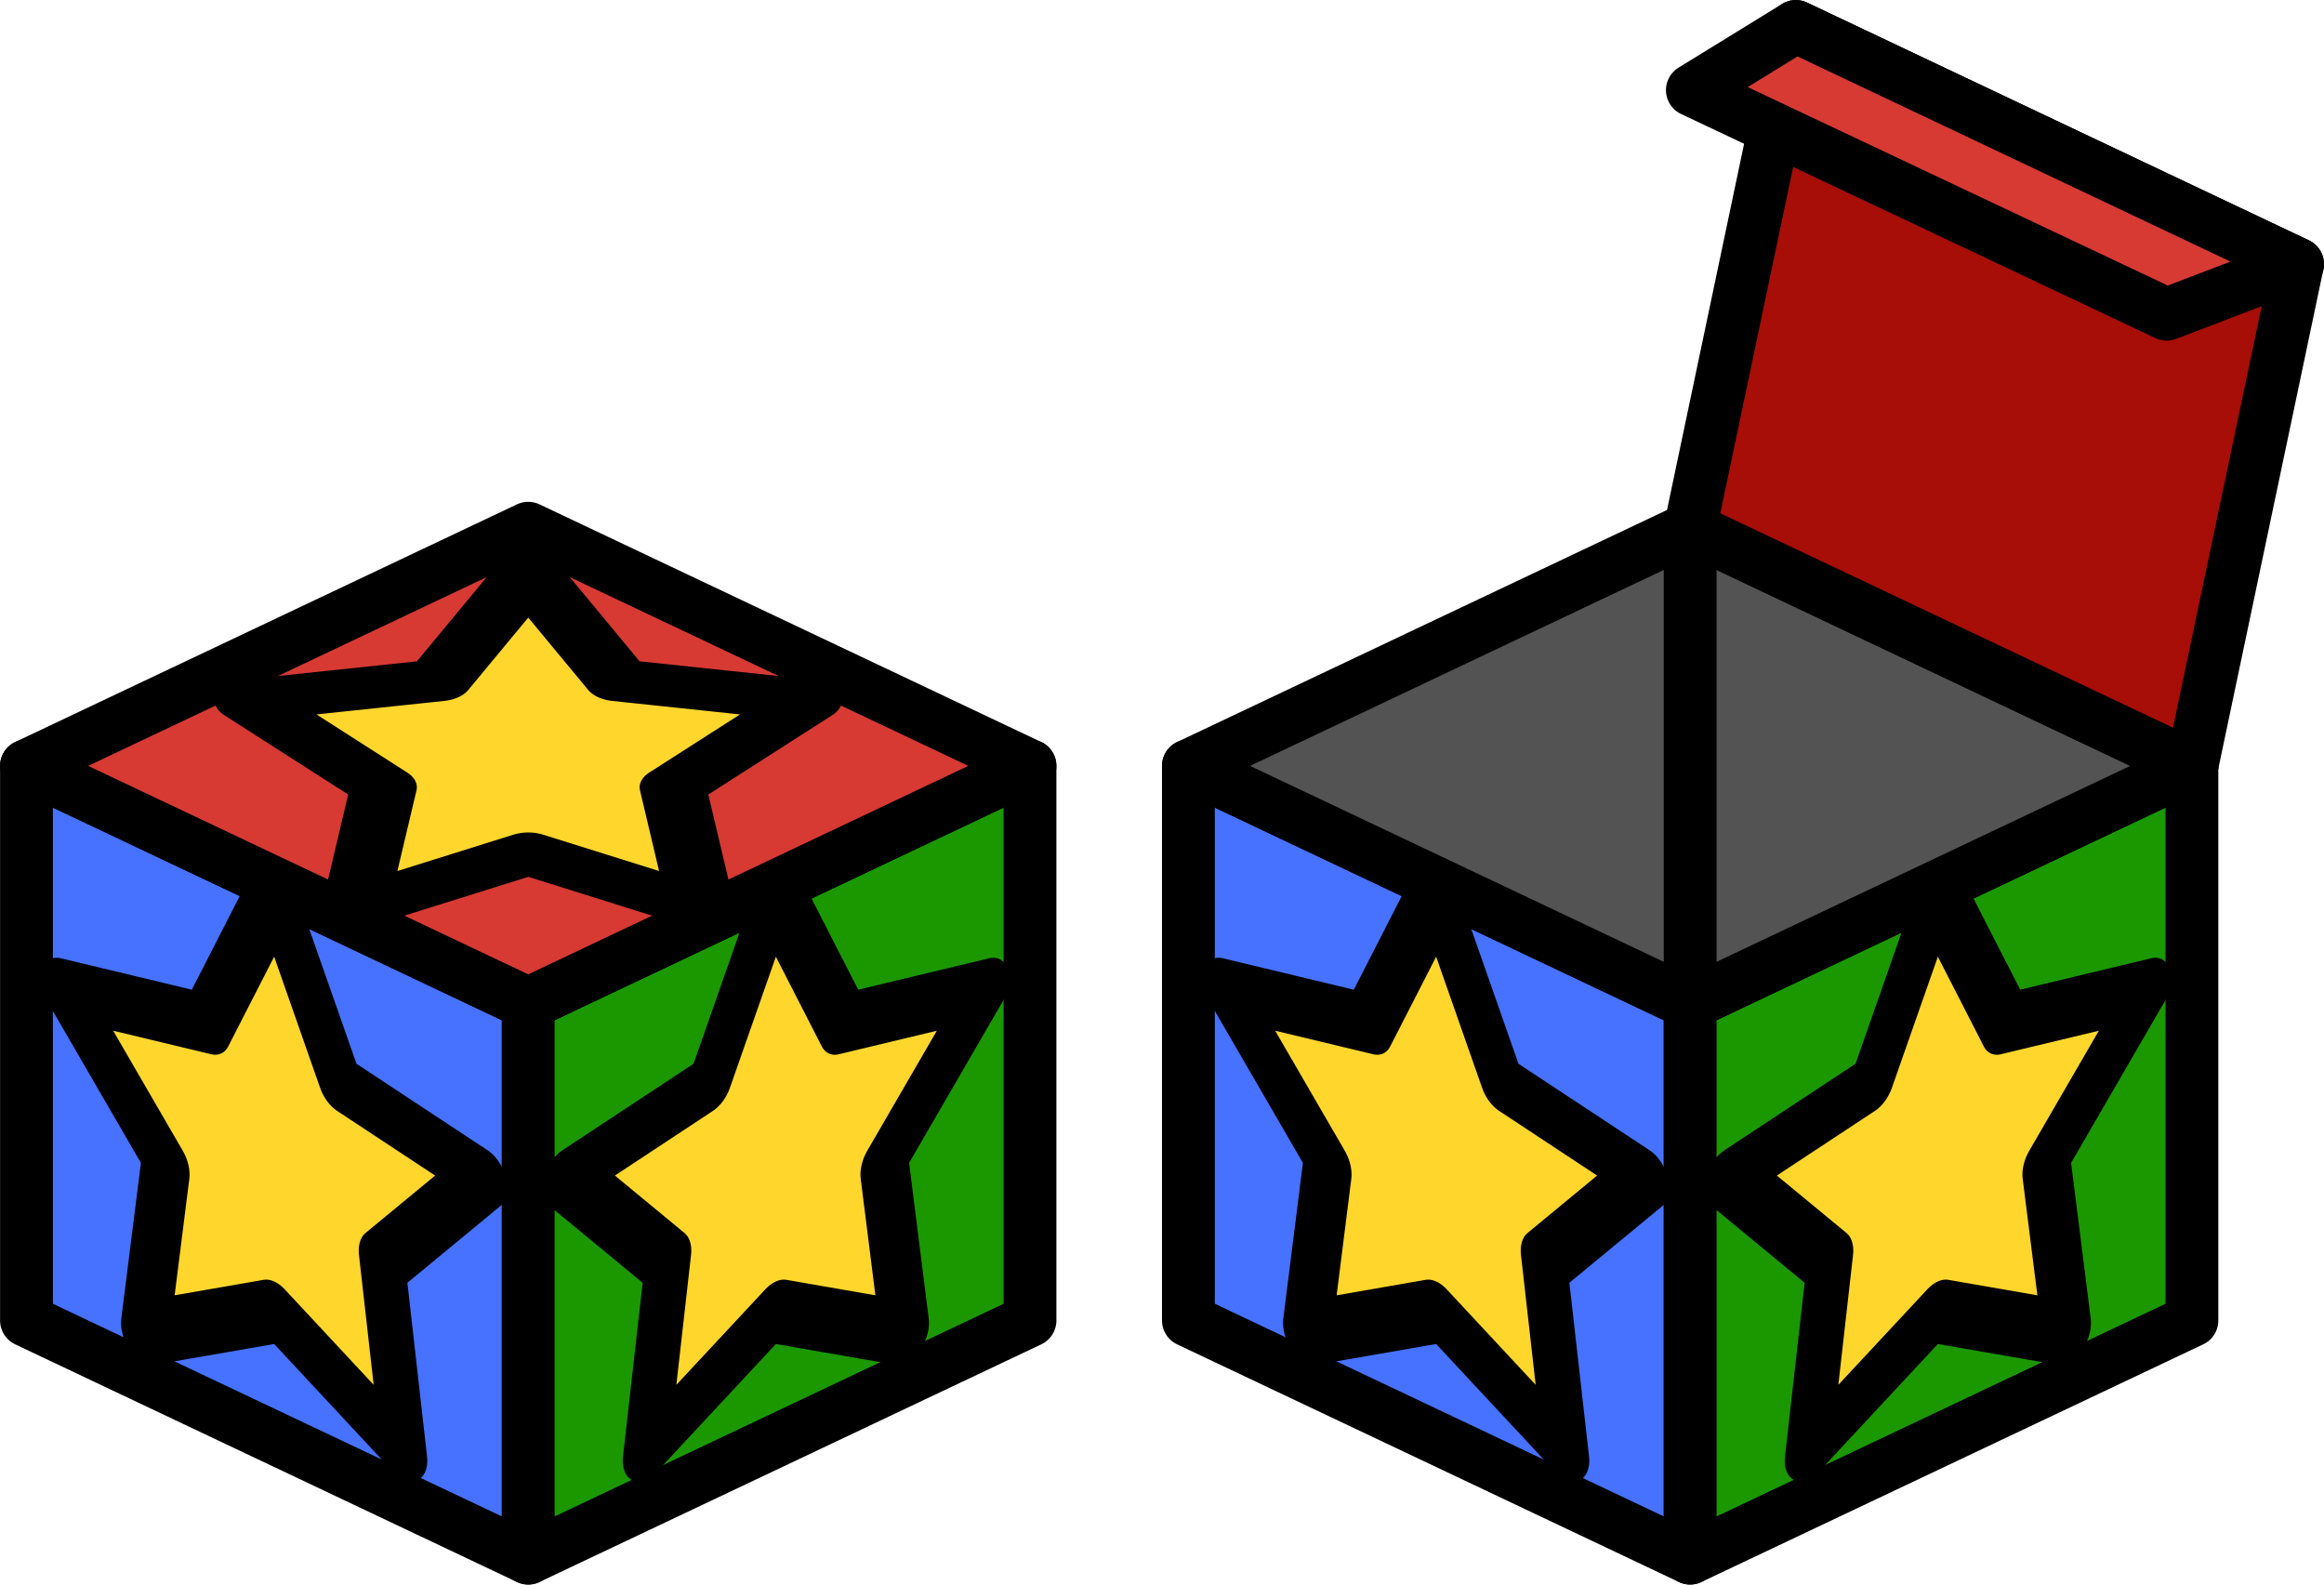
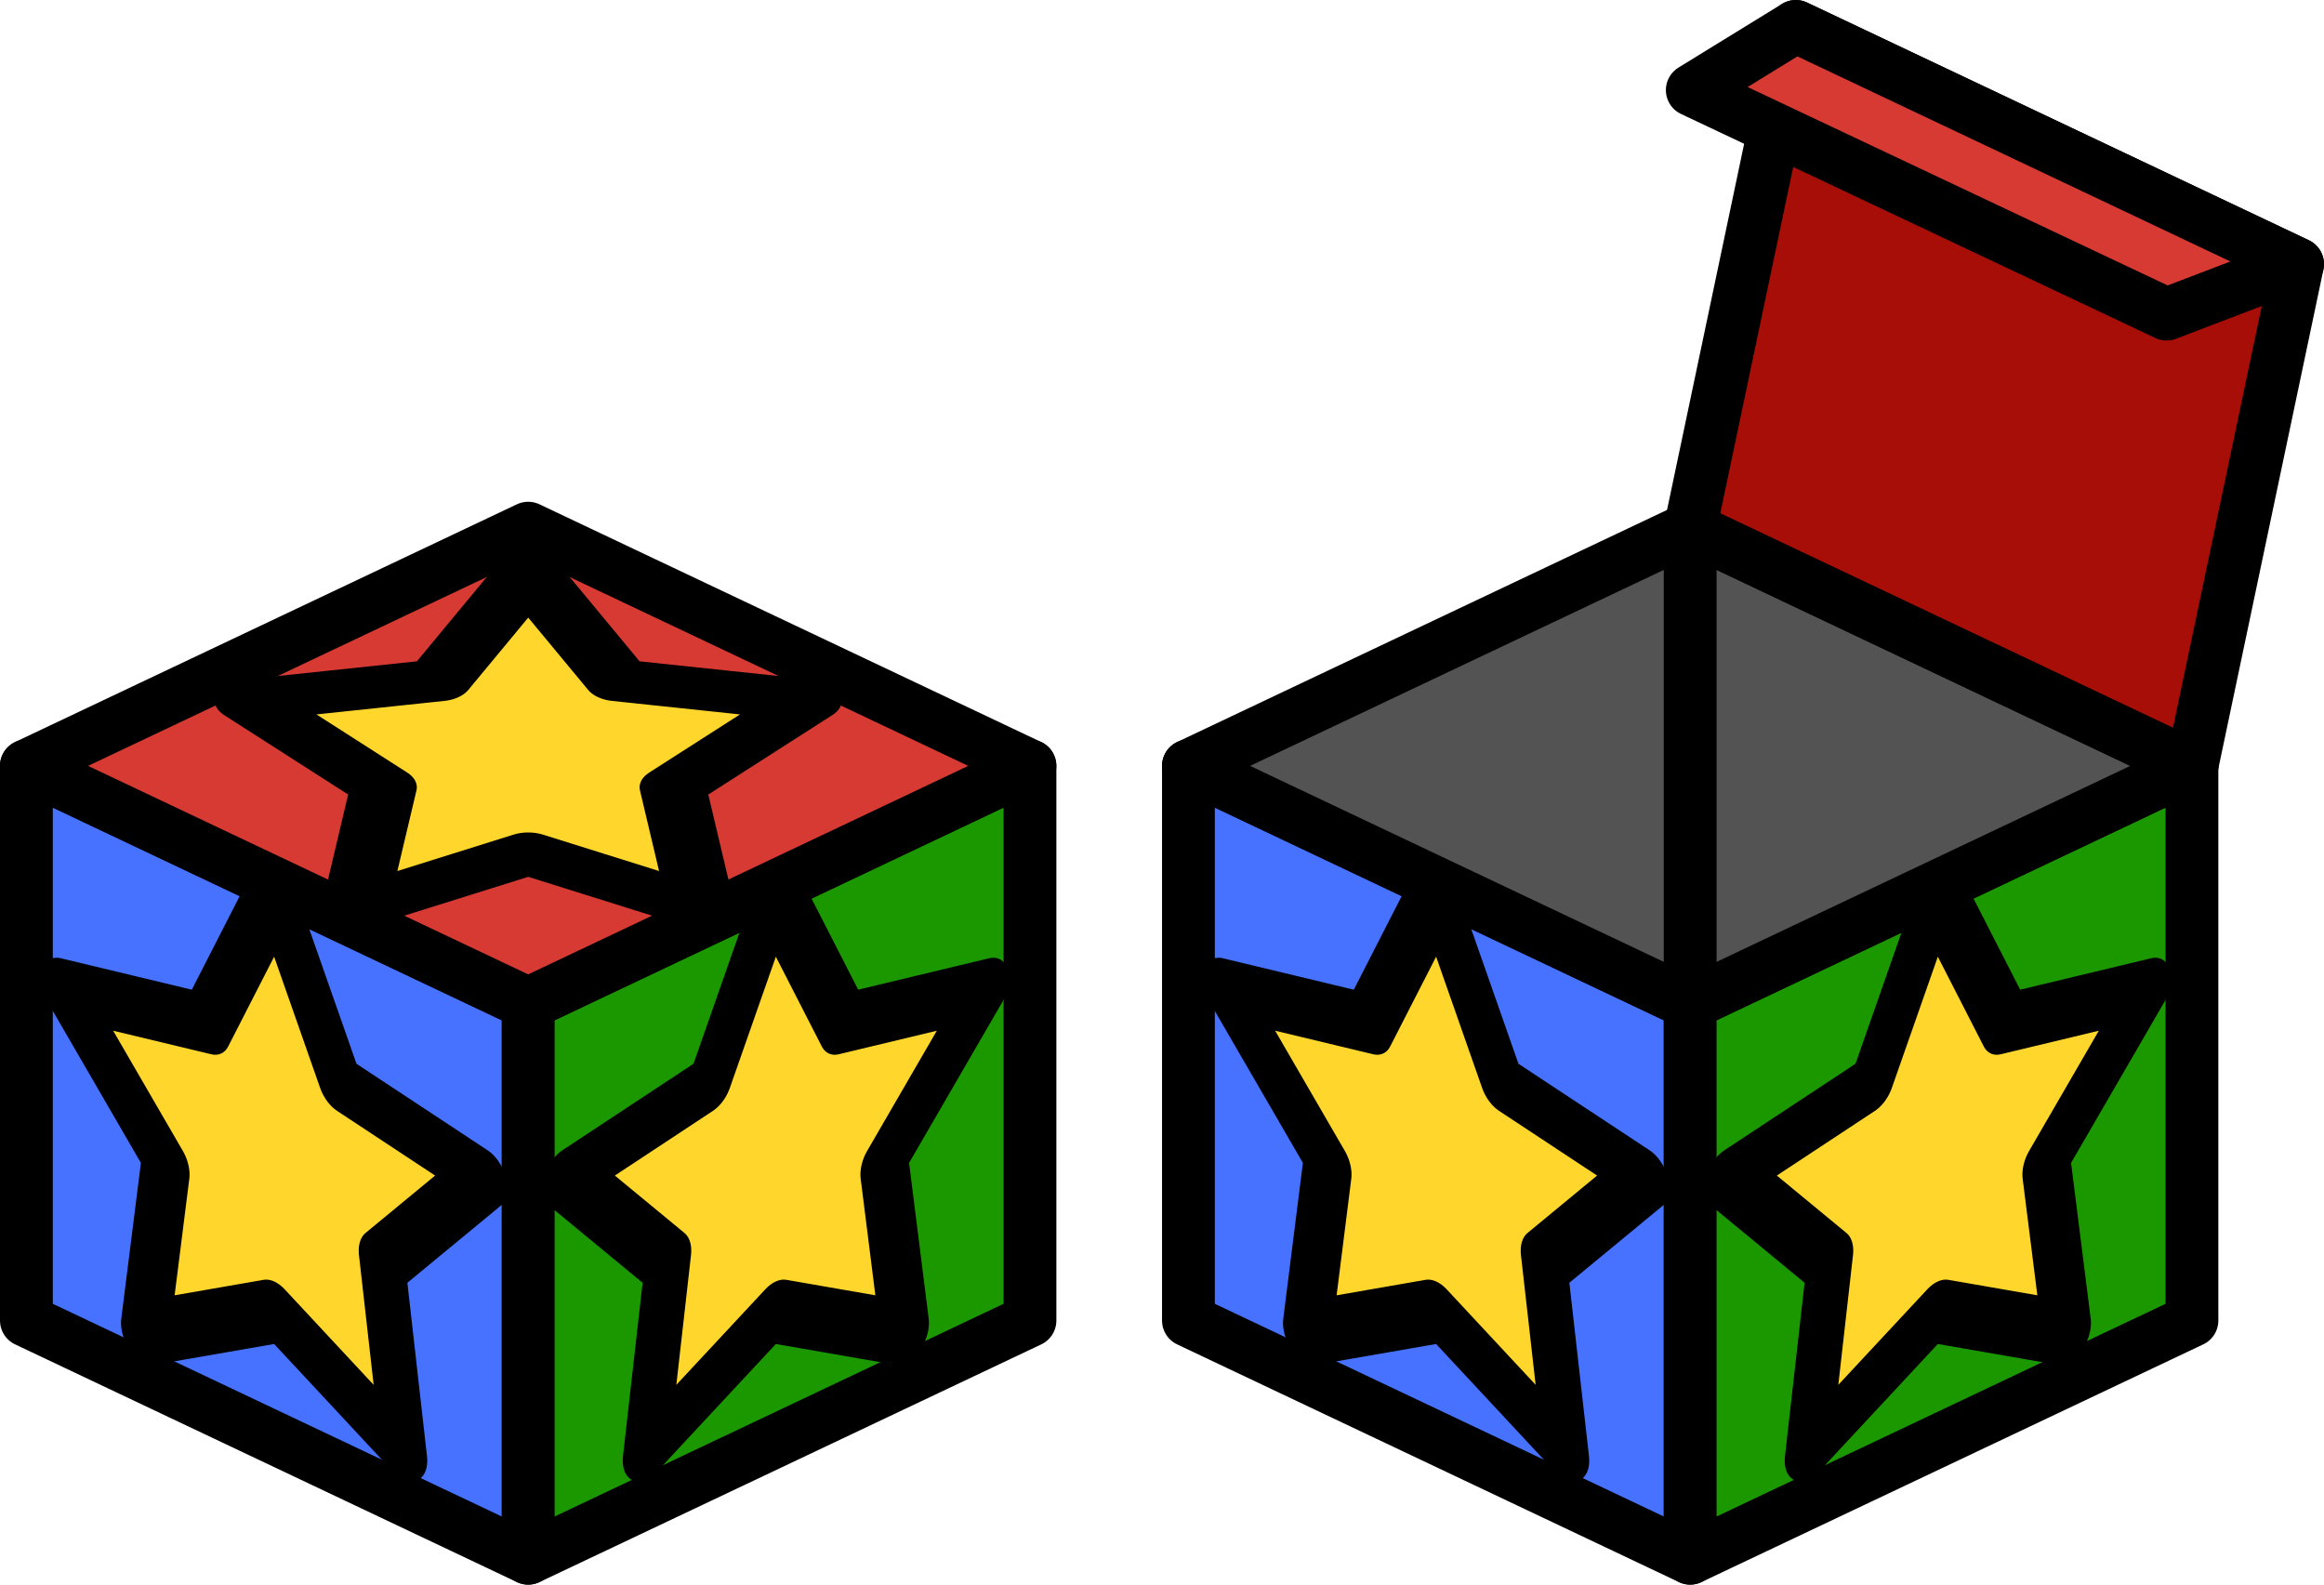
- <svg xmlns="http://www.w3.org/2000/svg" width="88" height="60" viewBox="0 0 23.283 15.875" version="1.1" id="svg8">
+ <svg xmlns="http://www.w3.org/2000/svg" width="176" height="120" viewBox="0 0 46.567 31.75" version="1.1" id="svg8">
  <defs id="defs2" />
-   <g id="layer1" transform="translate(0,-281.125)">
-     <path style="opacity:1;fill:#4672ff;fill-opacity:1;stroke:#000000;stroke-width:0.529;stroke-linecap:round;stroke-linejoin:round;stroke-miterlimit:4;stroke-dasharray:none;stroke-opacity:1;paint-order:normal" d="m 0.265,288.798 v 5.556 l 5.027,2.381 v -5.556 z" id="path812" />
-     <path id="path814" d="m 10.319,288.798 v 5.556 l -5.027,2.381 v -5.556 z" style="opacity:1;fill:#1b9800;fill-opacity:1;stroke:#000000;stroke-width:0.529;stroke-linecap:round;stroke-linejoin:round;stroke-miterlimit:4;stroke-dasharray:none;stroke-opacity:1;paint-order:normal" />
-     <path style="opacity:1;fill:#d73a33;fill-opacity:1;stroke:#000000;stroke-width:0.529;stroke-linecap:round;stroke-linejoin:round;stroke-miterlimit:4;stroke-dasharray:none;stroke-opacity:1;paint-order:normal" d="m 0.265,288.798 5.027,2.381 5.027,-2.381 -5.027,-2.381 z" id="path816" />
-     <path style="opacity:1;fill:#ffd72c;fill-opacity:1;stroke:#000000;stroke-width:0.645;stroke-linecap:round;stroke-linejoin:round;stroke-miterlimit:4;stroke-dasharray:none;stroke-opacity:1;paint-order:normal" id="path820" d="m 5.233,292.511 -1.754,0.914 -0.327,1.951 -1.411,-1.386 -1.956,0.292 0.882,-1.771 -0.882,-1.771 1.956,0.292 1.411,-1.386 0.327,1.951 z" transform="matrix(0,-0.9176585,0.7327403,0.3296388,-211.5881,198.4483)" />
-     <path transform="matrix(0,-0.9176585,-0.7327403,0.3296388,222.1076,198.4483)" d="m 5.233,292.511 -1.754,0.914 -0.327,1.951 -1.411,-1.386 -1.956,0.292 0.882,-1.771 -0.882,-1.771 1.956,0.292 1.411,-1.386 0.327,1.951 z" id="path822" style="opacity:1;fill:#ffd72c;fill-opacity:1;stroke:#000000;stroke-width:0.645;stroke-linecap:round;stroke-linejoin:round;stroke-miterlimit:4;stroke-dasharray:none;stroke-opacity:1;paint-order:normal" />
-     <path style="opacity:1;fill:#ffd72c;fill-opacity:1;stroke:#000000;stroke-width:0.626;stroke-linecap:round;stroke-linejoin:round;stroke-miterlimit:4;stroke-dasharray:none;stroke-opacity:1;paint-order:normal" id="path824" d="m 5.254,285.824 0.841,1.613 1.794,0.301 -1.275,1.298 0.268,1.799 -1.628,-0.811 -1.628,0.811 0.268,-1.799 -1.275,-1.298 1.794,-0.301 z" transform="matrix(1.065854,0,0,0.6705925,-0.3078526,95.18706)" />
-     <path id="path826" d="m 11.906,288.798 v 5.556 l 5.027,2.381 v -5.556 z" style="opacity:1;fill:#4672ff;fill-opacity:1;stroke:#000000;stroke-width:0.529;stroke-linecap:round;stroke-linejoin:round;stroke-miterlimit:4;stroke-dasharray:none;stroke-opacity:1;paint-order:normal" />
-     <path style="opacity:1;fill:#1b9800;fill-opacity:1;stroke:#000000;stroke-width:0.529;stroke-linecap:round;stroke-linejoin:round;stroke-miterlimit:4;stroke-dasharray:none;stroke-opacity:1;paint-order:normal" d="m 21.96,288.798 v 5.556 l -5.027,2.381 v -5.556 z" id="path828" />
-     <path transform="matrix(0,-0.9176585,0.7327403,0.3296388,-199.9465,198.4483)" d="m 5.233,292.511 -1.754,0.914 -0.327,1.951 -1.411,-1.386 -1.956,0.292 0.882,-1.771 -0.882,-1.771 1.956,0.292 1.411,-1.386 0.327,1.951 z" id="path830" style="opacity:1;fill:#ffd72c;fill-opacity:1;stroke:#000000;stroke-width:0.645;stroke-linecap:round;stroke-linejoin:round;stroke-miterlimit:4;stroke-dasharray:none;stroke-opacity:1;paint-order:normal" />
-     <path style="opacity:1;fill:#ffd72c;fill-opacity:1;stroke:#000000;stroke-width:0.645;stroke-linecap:round;stroke-linejoin:round;stroke-miterlimit:4;stroke-dasharray:none;stroke-opacity:1;paint-order:normal" id="path832" d="m 5.233,292.511 -1.754,0.914 -0.327,1.951 -1.411,-1.386 -1.956,0.292 0.882,-1.771 -0.882,-1.771 1.956,0.292 1.411,-1.386 0.327,1.951 z" transform="matrix(0,-0.9176585,-0.7327403,0.3296388,233.7492,198.4483)" />
-     <path id="path834" d="m 11.906,288.798 5.027,2.381 5.027,-2.381 -5.027,-2.381 z" style="opacity:1;fill:#535353;fill-opacity:1;stroke:#000000;stroke-width:0.529;stroke-linecap:round;stroke-linejoin:round;stroke-miterlimit:4;stroke-dasharray:none;stroke-opacity:1;paint-order:normal" />
-     <path style="opacity:1;fill:none;fill-opacity:1;stroke:#000000;stroke-width:0.529;stroke-linecap:round;stroke-linejoin:round;stroke-miterlimit:4;stroke-dasharray:none;stroke-opacity:1;paint-order:normal" d="m 16.933,286.417 v 4.763" id="path836" />
-     <path style="opacity:1;fill:#a60e07;fill-opacity:1;stroke:#000000;stroke-width:0.529;stroke-linecap:round;stroke-linejoin:round;stroke-miterlimit:4;stroke-dasharray:none;stroke-opacity:1;paint-order:normal" d="m 16.933,286.417 1.058,-5.027 5.027,2.381 -1.058,5.027 z" id="path838" />
-     <path style="opacity:1;fill:#d73a33;fill-opacity:1;stroke:#000000;stroke-width:0.529;stroke-linecap:round;stroke-linejoin:round;stroke-miterlimit:4;stroke-dasharray:none;stroke-opacity:1;paint-order:normal" d="m 17.992,281.39 -1.037,0.638 4.752,2.245 1.312,-0.501 z" id="path840" />
+   <g id="layer1" transform="translate(0,-265.25)">
+     <path style="opacity:1;fill:#4672ff;fill-opacity:1;stroke:#000000;stroke-width:1.058;stroke-linecap:round;stroke-linejoin:round;stroke-miterlimit:4;stroke-dasharray:none;stroke-opacity:1;paint-order:normal" d="m 0.529,280.596 v 11.113 l 10.054,4.763 v -11.113 z" id="path812" />
+     <path id="path814" d="m 20.638,280.596 v 11.113 l -10.054,4.763 v -11.113 z" style="opacity:1;fill:#1b9800;fill-opacity:1;stroke:#000000;stroke-width:1.058;stroke-linecap:round;stroke-linejoin:round;stroke-miterlimit:4;stroke-dasharray:none;stroke-opacity:1;paint-order:normal" />
+     <path style="opacity:1;fill:#d73a33;fill-opacity:1;stroke:#000000;stroke-width:1.058;stroke-linecap:round;stroke-linejoin:round;stroke-miterlimit:4;stroke-dasharray:none;stroke-opacity:1;paint-order:normal" d="m 0.529,280.596 10.054,4.763 10.054,-4.763 -10.054,-4.763 z" id="path816" />
+     <path style="opacity:1;fill:#ffd72c;fill-opacity:1;stroke:#000000;stroke-width:0.645;stroke-linecap:round;stroke-linejoin:round;stroke-miterlimit:4;stroke-dasharray:none;stroke-opacity:1;paint-order:normal" id="path820" d="m 5.233,292.511 -1.754,0.914 -0.327,1.951 -1.411,-1.386 -1.956,0.292 0.882,-1.771 -0.882,-1.771 1.956,0.292 1.411,-1.386 0.327,1.951 z" transform="matrix(0,-1.835317,1.465481,0.6592777,-423.1763,99.89659)" />
+     <path transform="matrix(0,-1.835317,-1.465481,0.6592777,444.2153,99.89659)" d="m 5.233,292.511 -1.754,0.914 -0.327,1.951 -1.411,-1.386 -1.956,0.292 0.882,-1.771 -0.882,-1.771 1.956,0.292 1.411,-1.386 0.327,1.951 z" id="path822" style="opacity:1;fill:#ffd72c;fill-opacity:1;stroke:#000000;stroke-width:0.645;stroke-linecap:round;stroke-linejoin:round;stroke-miterlimit:4;stroke-dasharray:none;stroke-opacity:1;paint-order:normal" />
+     <path style="opacity:1;fill:#ffd72c;fill-opacity:1;stroke:#000000;stroke-width:0.626;stroke-linecap:round;stroke-linejoin:round;stroke-miterlimit:4;stroke-dasharray:none;stroke-opacity:1;paint-order:normal" id="path824" d="m 5.254,285.824 0.841,1.613 1.794,0.301 -1.275,1.298 0.268,1.799 -1.628,-0.811 -1.628,0.811 0.268,-1.799 -1.275,-1.298 1.794,-0.301 z" transform="matrix(2.131709,0,0,1.341185,-0.6157053,-106.6259)" />
+     <path id="path826" d="m 23.813,280.596 v 11.113 l 10.054,4.763 v -11.113 z" style="opacity:1;fill:#4672ff;fill-opacity:1;stroke:#000000;stroke-width:1.058;stroke-linecap:round;stroke-linejoin:round;stroke-miterlimit:4;stroke-dasharray:none;stroke-opacity:1;paint-order:normal" />
+     <path style="opacity:1;fill:#1b9800;fill-opacity:1;stroke:#000000;stroke-width:1.058;stroke-linecap:round;stroke-linejoin:round;stroke-miterlimit:4;stroke-dasharray:none;stroke-opacity:1;paint-order:normal" d="m 43.921,280.596 v 11.113 l -10.054,4.763 v -11.113 z" id="path828" />
+     <path transform="matrix(0,-1.835317,1.465481,0.6592777,-399.8931,99.89659)" d="m 5.233,292.511 -1.754,0.914 -0.327,1.951 -1.411,-1.386 -1.956,0.292 0.882,-1.771 -0.882,-1.771 1.956,0.292 1.411,-1.386 0.327,1.951 z" id="path830" style="opacity:1;fill:#ffd72c;fill-opacity:1;stroke:#000000;stroke-width:0.645;stroke-linecap:round;stroke-linejoin:round;stroke-miterlimit:4;stroke-dasharray:none;stroke-opacity:1;paint-order:normal" />
+     <path style="opacity:1;fill:#ffd72c;fill-opacity:1;stroke:#000000;stroke-width:0.645;stroke-linecap:round;stroke-linejoin:round;stroke-miterlimit:4;stroke-dasharray:none;stroke-opacity:1;paint-order:normal" id="path832" d="m 5.233,292.511 -1.754,0.914 -0.327,1.951 -1.411,-1.386 -1.956,0.292 0.882,-1.771 -0.882,-1.771 1.956,0.292 1.411,-1.386 0.327,1.951 z" transform="matrix(0,-1.835317,-1.465481,0.6592777,467.4986,99.89659)" />
+     <path id="path834" d="m 23.813,280.596 10.054,4.763 10.054,-4.763 -10.054,-4.763 z" style="opacity:1;fill:#535353;fill-opacity:1;stroke:#000000;stroke-width:1.058;stroke-linecap:round;stroke-linejoin:round;stroke-miterlimit:4;stroke-dasharray:none;stroke-opacity:1;paint-order:normal" />
+     <path style="opacity:1;fill:none;fill-opacity:1;stroke:#000000;stroke-width:1.058;stroke-linecap:round;stroke-linejoin:round;stroke-miterlimit:4;stroke-dasharray:none;stroke-opacity:1;paint-order:normal" d="m 33.867,275.833 v 9.525" id="path836" />
+     <path style="opacity:1;fill:#a60e07;fill-opacity:1;stroke:#000000;stroke-width:1.058;stroke-linecap:round;stroke-linejoin:round;stroke-miterlimit:4;stroke-dasharray:none;stroke-opacity:1;paint-order:normal" d="m 33.867,275.833 2.117,-10.054 10.054,4.763 -2.117,10.054 z" id="path838" />
+     <path style="opacity:1;fill:#d73a33;fill-opacity:1;stroke:#000000;stroke-width:1.058;stroke-linecap:round;stroke-linejoin:round;stroke-miterlimit:4;stroke-dasharray:none;stroke-opacity:1;paint-order:normal" d="m 35.983,265.779 -2.074,1.276 9.504,4.489 2.624,-1.003 z" id="path840" />
  </g>
</svg>
